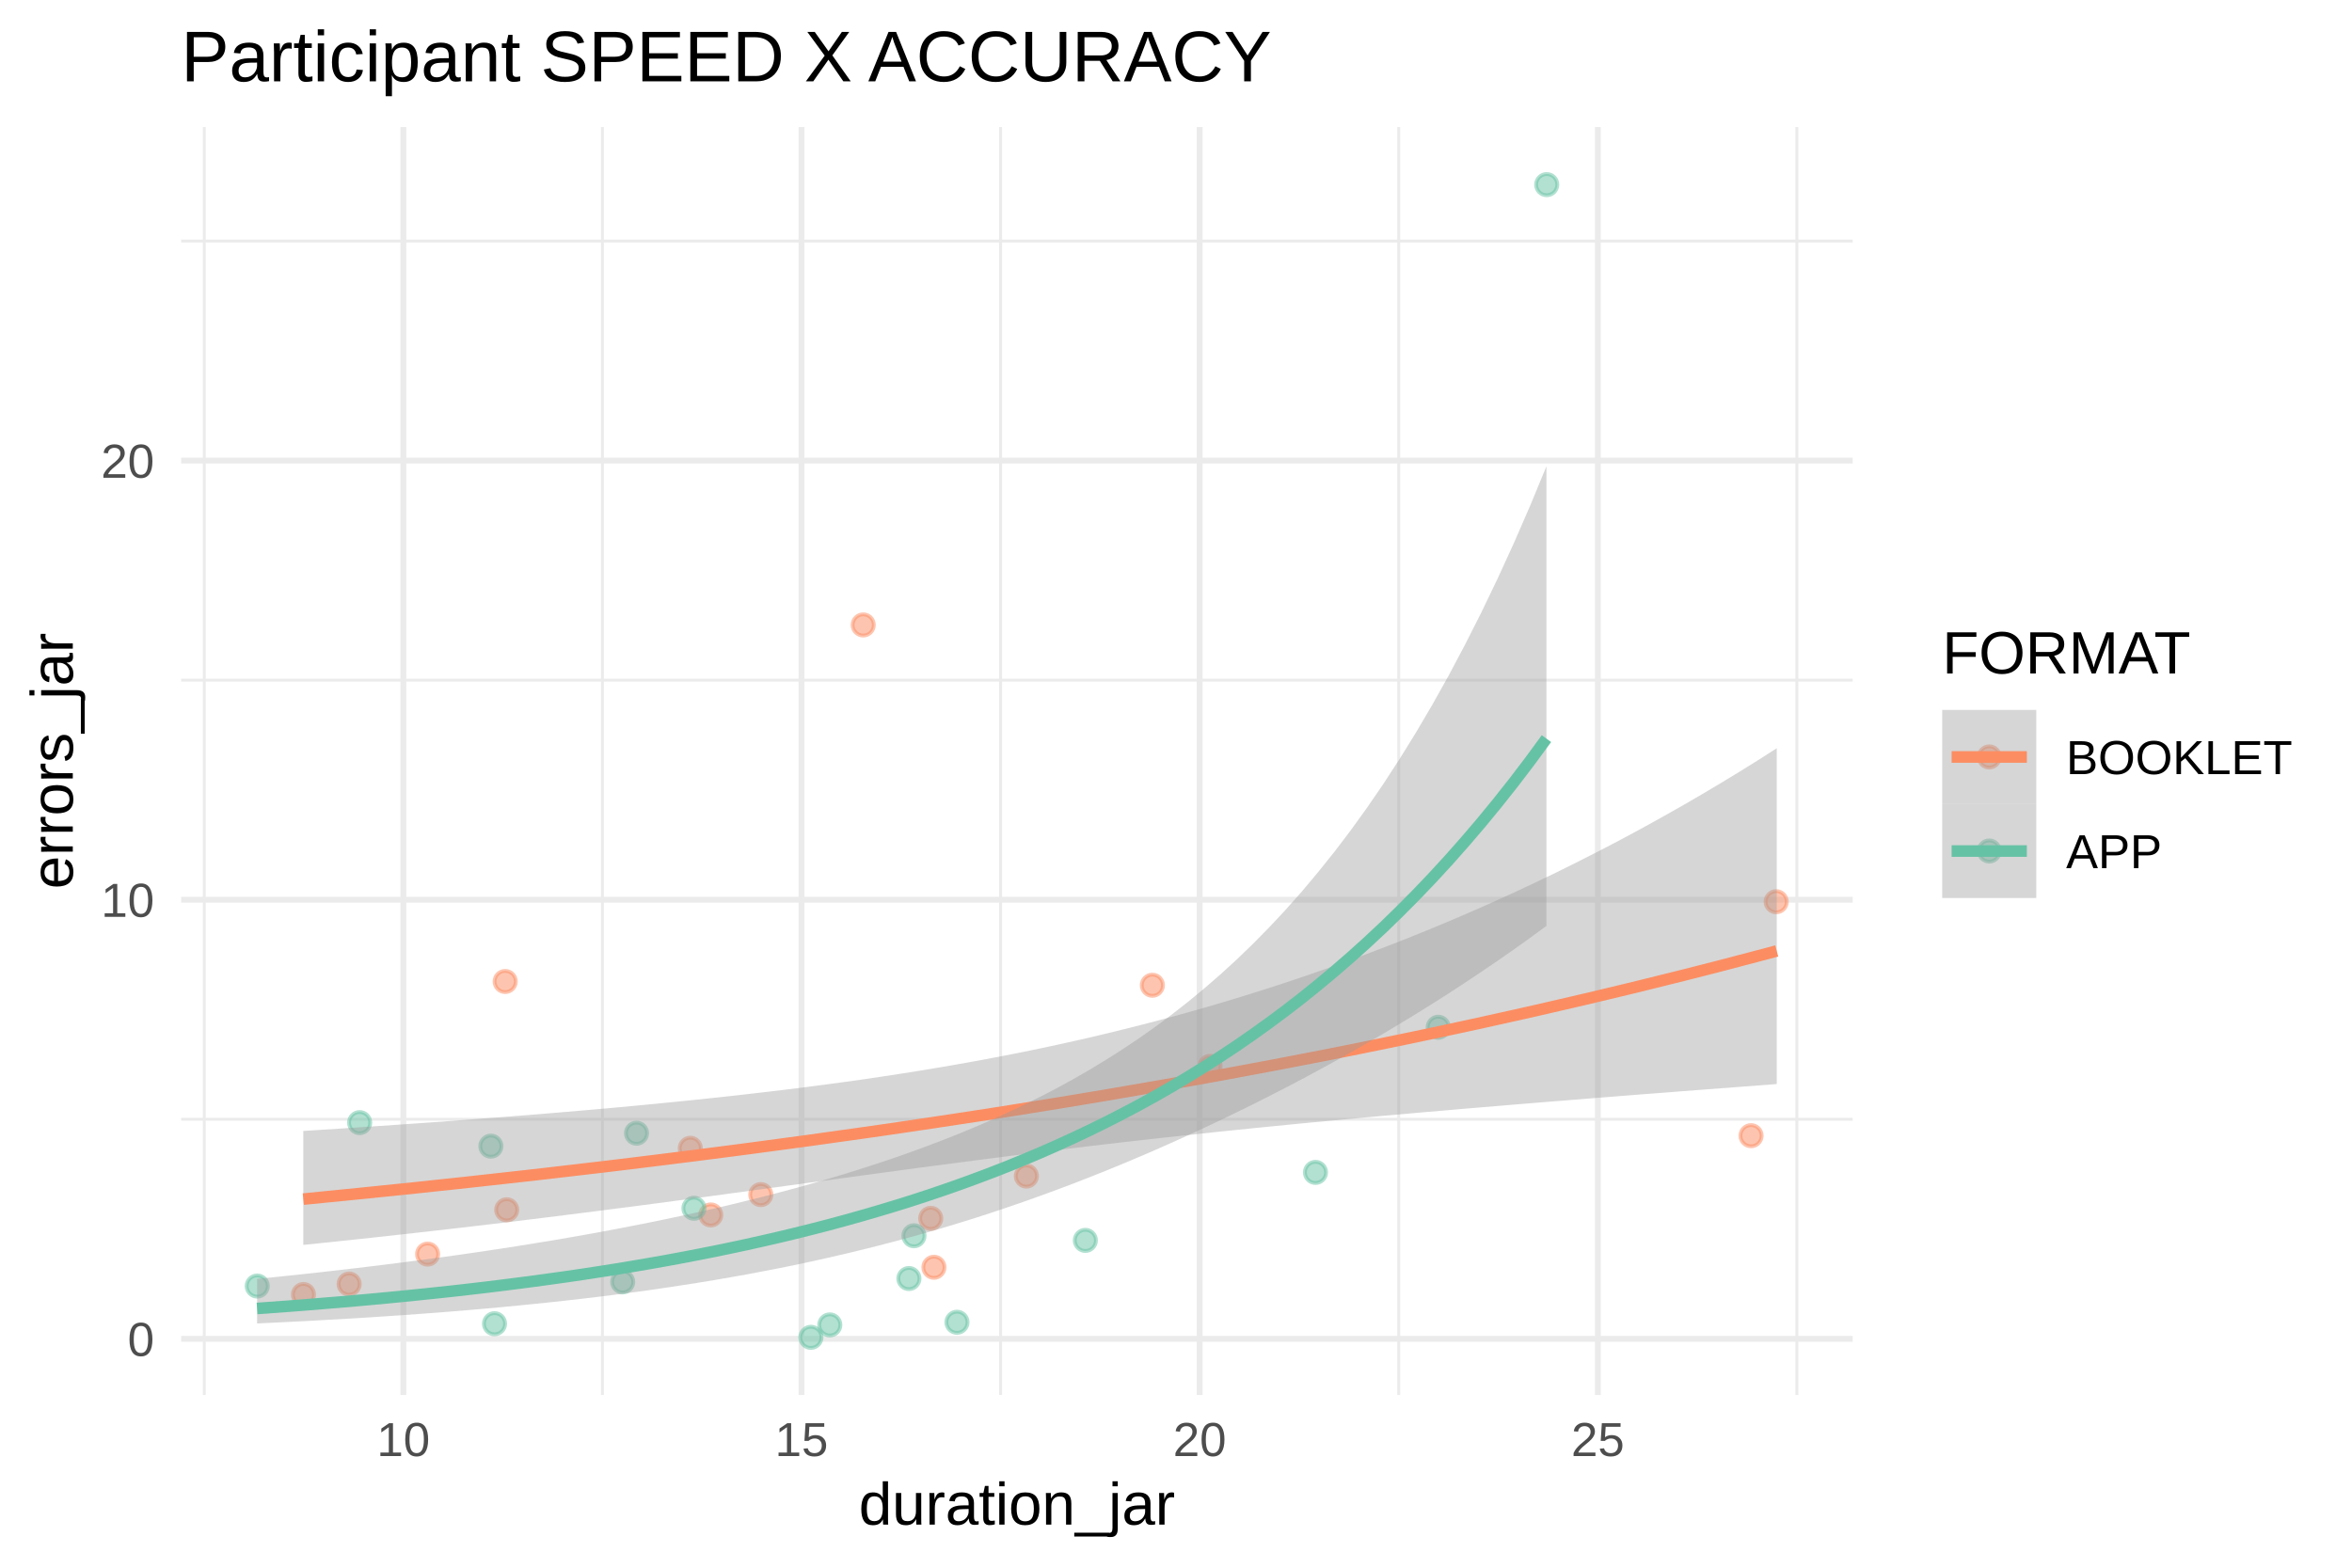
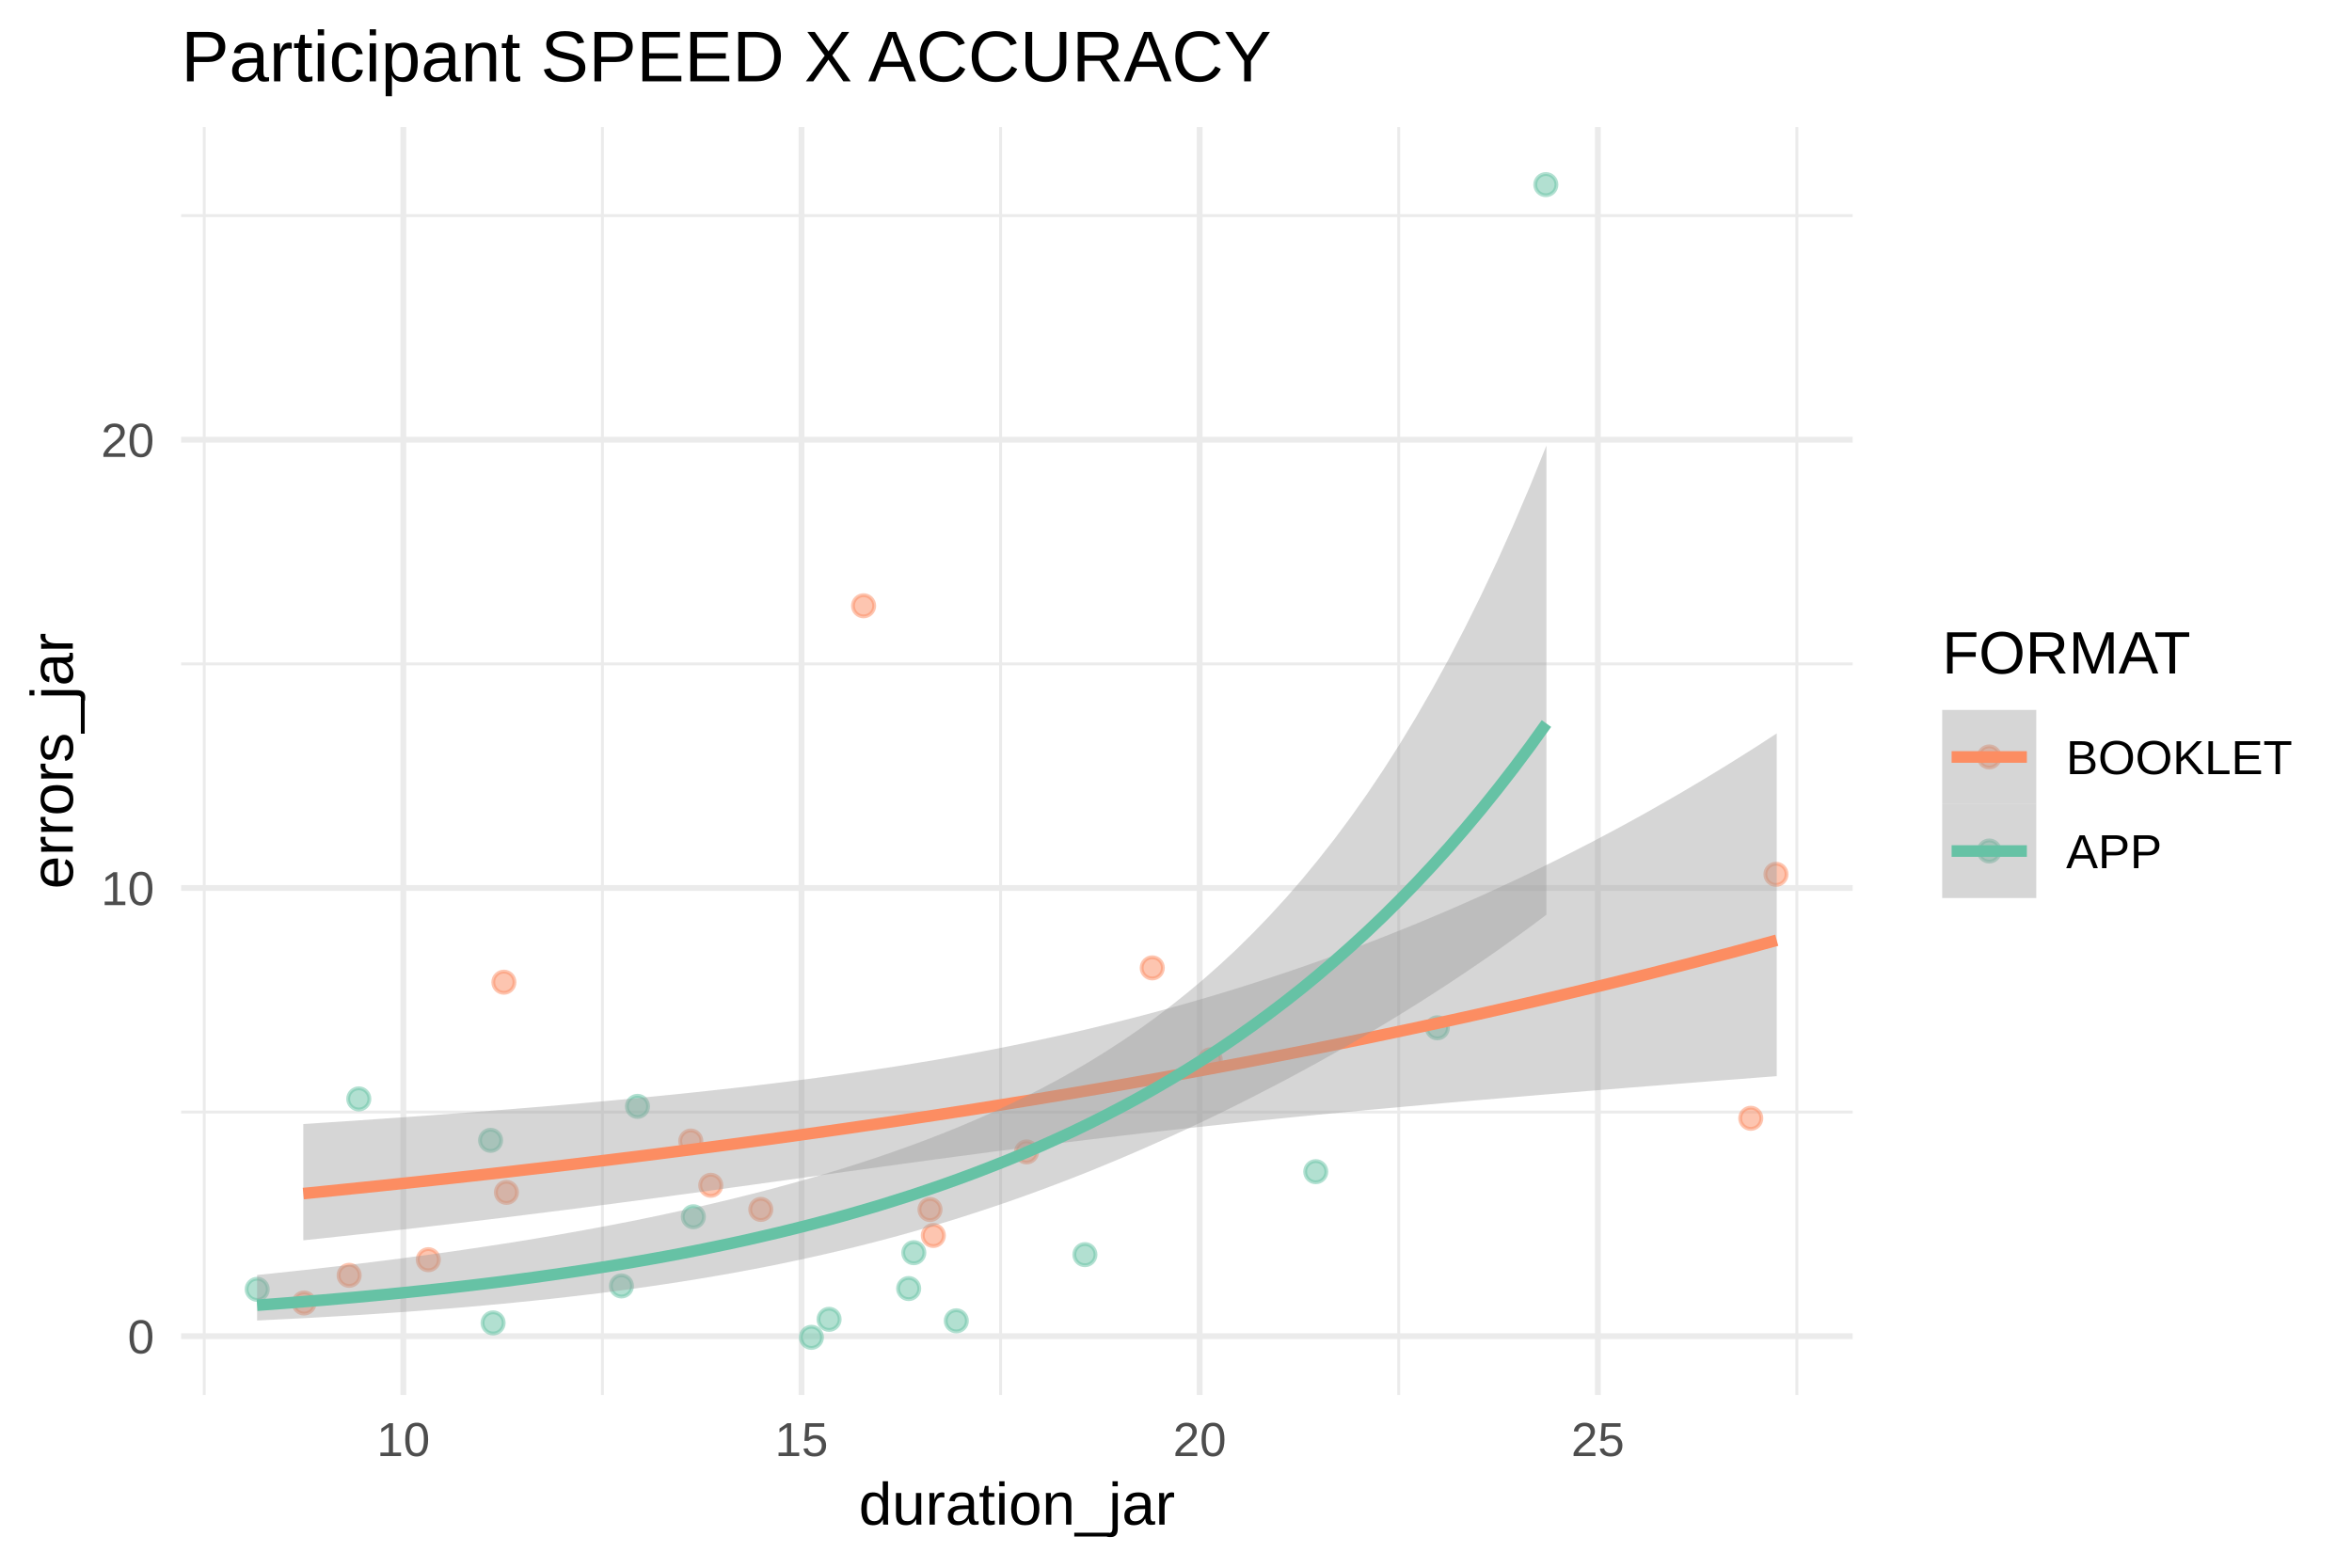
<svg xmlns="http://www.w3.org/2000/svg" class="svglite" width="432.00pt" height="288.00pt" viewBox="0 0 432.00 288.00">
  <defs>
    <style type="text/css">
    .svglite line, .svglite polyline, .svglite polygon, .svglite path, .svglite rect, .svglite circle {
      fill: none;
      stroke: #000000;
      stroke-linecap: round;
      stroke-linejoin: round;
      stroke-miterlimit: 10.00;
    }
    .svglite text {
      white-space: pre;
    }
  </style>
  </defs>
  <rect width="100%" height="100%" style="stroke: none; fill: none;" />
  <defs>
    <clipPath id="cpMC4wMHw0MzIuMDB8MC4wMHwyODguMDA=">
      <rect x="0.00" y="0.00" width="432.00" height="288.00" />
    </clipPath>
  </defs>
  <g clip-path="url(#cpMC4wMHw0MzIuMDB8MC4wMHwyODguMDA=)">
</g>
  <defs>
    <clipPath id="cpMzMuMjd8MzQwLjI5fDIzLjM0fDI1Ni4yNw==">
      <rect x="33.27" y="23.34" width="307.02" height="232.93" />
    </clipPath>
  </defs>
  <g clip-path="url(#cpMzMuMjd8MzQwLjI5fDIzLjM0fDI1Ni4yNw==)">
-     <polyline points="33.27,205.62 340.29,205.62 " style="stroke-width: 0.53; stroke: #EBEBEB; stroke-linecap: butt;" />
-     <polyline points="33.27,124.95 340.29,124.95 " style="stroke-width: 0.53; stroke: #EBEBEB; stroke-linecap: butt;" />
-     <polyline points="33.27,44.28 340.29,44.28 " style="stroke-width: 0.53; stroke: #EBEBEB; stroke-linecap: butt;" />
+     <polyline points="33.27,204.30 340.29,204.30 " style="stroke-width: 0.53; stroke: #EBEBEB; stroke-linecap: butt;" />
+     <polyline points="33.27,121.96 340.29,121.96 " style="stroke-width: 0.53; stroke: #EBEBEB; stroke-linecap: butt;" />
+     <polyline points="33.27,39.61 340.29,39.61 " style="stroke-width: 0.53; stroke: #EBEBEB; stroke-linecap: butt;" />
    <polyline points="37.52,256.27 37.52,23.34 " style="stroke-width: 0.53; stroke: #EBEBEB; stroke-linecap: butt;" />
    <polyline points="110.65,256.27 110.65,23.34 " style="stroke-width: 0.53; stroke: #EBEBEB; stroke-linecap: butt;" />
    <polyline points="183.78,256.27 183.78,23.34 " style="stroke-width: 0.53; stroke: #EBEBEB; stroke-linecap: butt;" />
    <polyline points="256.91,256.27 256.91,23.34 " style="stroke-width: 0.53; stroke: #EBEBEB; stroke-linecap: butt;" />
    <polyline points="330.04,256.27 330.04,23.34 " style="stroke-width: 0.53; stroke: #EBEBEB; stroke-linecap: butt;" />
-     <polyline points="33.27,245.96 340.29,245.96 " style="stroke-width: 1.07; stroke: #EBEBEB; stroke-linecap: butt;" />
-     <polyline points="33.27,165.29 340.29,165.29 " style="stroke-width: 1.07; stroke: #EBEBEB; stroke-linecap: butt;" />
-     <polyline points="33.27,84.61 340.29,84.61 " style="stroke-width: 1.07; stroke: #EBEBEB; stroke-linecap: butt;" />
+     <polyline points="33.27,245.47 340.29,245.47 " style="stroke-width: 1.07; stroke: #EBEBEB; stroke-linecap: butt;" />
+     <polyline points="33.27,163.13 340.29,163.13 " style="stroke-width: 1.07; stroke: #EBEBEB; stroke-linecap: butt;" />
+     <polyline points="33.27,80.78 340.29,80.78 " style="stroke-width: 1.07; stroke: #EBEBEB; stroke-linecap: butt;" />
    <polyline points="74.09,256.27 74.09,23.34 " style="stroke-width: 1.07; stroke: #EBEBEB; stroke-linecap: butt;" />
    <polyline points="147.22,256.27 147.22,23.34 " style="stroke-width: 1.07; stroke: #EBEBEB; stroke-linecap: butt;" />
    <polyline points="220.35,256.27 220.35,23.34 " style="stroke-width: 1.07; stroke: #EBEBEB; stroke-linecap: butt;" />
    <polyline points="293.48,256.27 293.48,23.34 " style="stroke-width: 1.07; stroke: #EBEBEB; stroke-linecap: butt;" />
-     <circle cx="92.79" cy="180.31" r="1.95" style="stroke-width: 0.71; stroke: #FC8D62; stroke-opacity: 0.50; fill: #FC8D62; fill-opacity: 0.50;" />
-     <circle cx="264.17" cy="188.72" r="1.95" style="stroke-width: 0.71; stroke: #66C2A5; stroke-opacity: 0.50; fill: #66C2A5; fill-opacity: 0.50;" />
-     <circle cx="130.55" cy="223.20" r="1.95" style="stroke-width: 0.71; stroke: #FC8D62; stroke-opacity: 0.50; fill: #FC8D62; fill-opacity: 0.50;" />
-     <circle cx="166.94" cy="234.88" r="1.95" style="stroke-width: 0.71; stroke: #66C2A5; stroke-opacity: 0.50; fill: #66C2A5; fill-opacity: 0.50;" />
-     <circle cx="175.77" cy="242.91" r="1.95" style="stroke-width: 0.71; stroke: #66C2A5; stroke-opacity: 0.50; fill: #66C2A5; fill-opacity: 0.50;" />
-     <circle cx="211.66" cy="181.00" r="1.95" style="stroke-width: 0.71; stroke: #FC8D62; stroke-opacity: 0.50; fill: #FC8D62; fill-opacity: 0.50;" />
-     <circle cx="127.46" cy="221.97" r="1.95" style="stroke-width: 0.71; stroke: #66C2A5; stroke-opacity: 0.50; fill: #66C2A5; fill-opacity: 0.50;" />
-     <circle cx="321.62" cy="208.64" r="1.95" style="stroke-width: 0.71; stroke: #FC8D62; stroke-opacity: 0.50; fill: #FC8D62; fill-opacity: 0.50;" />
-     <circle cx="222.25" cy="195.90" r="1.95" style="stroke-width: 0.71; stroke: #FC8D62; stroke-opacity: 0.50; fill: #FC8D62; fill-opacity: 0.50;" />
-     <circle cx="199.35" cy="227.87" r="1.95" style="stroke-width: 0.71; stroke: #66C2A5; stroke-opacity: 0.50; fill: #66C2A5; fill-opacity: 0.50;" />
-     <circle cx="116.91" cy="208.18" r="1.95" style="stroke-width: 0.71; stroke: #66C2A5; stroke-opacity: 0.50; fill: #66C2A5; fill-opacity: 0.50;" />
-     <circle cx="126.79" cy="210.95" r="1.95" style="stroke-width: 0.71; stroke: #FC8D62; stroke-opacity: 0.50; fill: #FC8D62; fill-opacity: 0.50;" />
-     <circle cx="78.54" cy="230.39" r="1.95" style="stroke-width: 0.71; stroke: #FC8D62; stroke-opacity: 0.50; fill: #FC8D62; fill-opacity: 0.50;" />
-     <circle cx="114.37" cy="235.49" r="1.95" style="stroke-width: 0.71; stroke: #66C2A5; stroke-opacity: 0.50; fill: #66C2A5; fill-opacity: 0.50;" />
-     <circle cx="90.16" cy="210.56" r="1.95" style="stroke-width: 0.71; stroke: #66C2A5; stroke-opacity: 0.50; fill: #66C2A5; fill-opacity: 0.50;" />
-     <circle cx="93.07" cy="222.25" r="1.95" style="stroke-width: 0.71; stroke: #FC8D62; stroke-opacity: 0.50; fill: #FC8D62; fill-opacity: 0.50;" />
-     <circle cx="55.74" cy="237.82" r="1.95" style="stroke-width: 0.71; stroke: #FC8D62; stroke-opacity: 0.50; fill: #FC8D62; fill-opacity: 0.50;" />
-     <circle cx="90.83" cy="243.18" r="1.95" style="stroke-width: 0.71; stroke: #66C2A5; stroke-opacity: 0.50; fill: #66C2A5; fill-opacity: 0.50;" />
-     <circle cx="47.25" cy="236.26" r="1.95" style="stroke-width: 0.71; stroke: #66C2A5; stroke-opacity: 0.50; fill: #66C2A5; fill-opacity: 0.50;" />
-     <circle cx="64.13" cy="235.89" r="1.95" style="stroke-width: 0.71; stroke: #FC8D62; stroke-opacity: 0.50; fill: #FC8D62; fill-opacity: 0.50;" />
-     <circle cx="152.41" cy="243.40" r="1.95" style="stroke-width: 0.71; stroke: #66C2A5; stroke-opacity: 0.50; fill: #66C2A5; fill-opacity: 0.50;" />
-     <circle cx="171.54" cy="232.81" r="1.95" style="stroke-width: 0.71; stroke: #FC8D62; stroke-opacity: 0.50; fill: #FC8D62; fill-opacity: 0.50;" />
-     <circle cx="188.52" cy="216.05" r="1.95" style="stroke-width: 0.71; stroke: #FC8D62; stroke-opacity: 0.50; fill: #FC8D62; fill-opacity: 0.50;" />
-     <circle cx="148.94" cy="245.68" r="1.95" style="stroke-width: 0.71; stroke: #66C2A5; stroke-opacity: 0.50; fill: #66C2A5; fill-opacity: 0.50;" />
-     <circle cx="139.74" cy="219.46" r="1.95" style="stroke-width: 0.71; stroke: #FC8D62; stroke-opacity: 0.50; fill: #FC8D62; fill-opacity: 0.50;" />
-     <circle cx="284.09" cy="33.92" r="1.95" style="stroke-width: 0.71; stroke: #66C2A5; stroke-opacity: 0.50; fill: #66C2A5; fill-opacity: 0.50;" />
-     <circle cx="170.95" cy="223.82" r="1.95" style="stroke-width: 0.71; stroke: #FC8D62; stroke-opacity: 0.50; fill: #FC8D62; fill-opacity: 0.50;" />
-     <circle cx="167.87" cy="227.02" r="1.95" style="stroke-width: 0.71; stroke: #66C2A5; stroke-opacity: 0.50; fill: #66C2A5; fill-opacity: 0.50;" />
-     <circle cx="66.06" cy="206.24" r="1.95" style="stroke-width: 0.71; stroke: #66C2A5; stroke-opacity: 0.50; fill: #66C2A5; fill-opacity: 0.50;" />
-     <circle cx="158.55" cy="114.81" r="1.95" style="stroke-width: 0.71; stroke: #FC8D62; stroke-opacity: 0.50; fill: #FC8D62; fill-opacity: 0.50;" />
-     <circle cx="241.62" cy="215.38" r="1.95" style="stroke-width: 0.71; stroke: #66C2A5; stroke-opacity: 0.50; fill: #66C2A5; fill-opacity: 0.50;" />
-     <circle cx="326.24" cy="165.66" r="1.95" style="stroke-width: 0.71; stroke: #FC8D62; stroke-opacity: 0.50; fill: #FC8D62; fill-opacity: 0.50;" />
-     <polygon points="55.71,207.77 59.13,207.55 62.56,207.33 65.98,207.10 69.41,206.87 72.83,206.64 76.26,206.40 79.69,206.16 83.11,205.91 86.54,205.65 89.96,205.39 93.39,205.13 96.81,204.86 100.24,204.58 103.67,204.29 107.09,204.00 110.52,203.70 113.94,203.39 117.37,203.07 120.79,202.74 124.22,202.40 127.65,202.05 131.07,201.69 134.50,201.32 137.92,200.93 141.35,200.53 144.77,200.12 148.20,199.69 151.63,199.24 155.05,198.78 158.48,198.30 161.90,197.79 165.33,197.27 168.75,196.73 172.18,196.16 175.61,195.57 179.03,194.96 182.46,194.32 185.88,193.66 189.31,192.97 192.73,192.25 196.16,191.50 199.59,190.73 203.01,189.92 206.44,189.08 209.86,188.22 213.29,187.32 216.71,186.39 220.14,185.43 223.57,184.44 226.99,183.41 230.42,182.35 233.84,181.26 237.27,180.13 240.69,178.97 244.12,177.77 247.55,176.54 250.97,175.28 254.40,173.97 257.82,172.64 261.25,171.26 264.67,169.85 268.10,168.40 271.53,166.91 274.95,165.39 278.38,163.82 281.80,162.22 285.23,160.58 288.65,158.89 292.08,157.16 295.51,155.40 298.93,153.59 302.36,151.73 305.78,149.83 309.21,147.89 312.63,145.90 316.06,143.86 319.49,141.78 322.91,139.65 326.34,137.46 326.34,199.15 322.91,199.41 319.49,199.67 316.06,199.93 312.63,200.19 309.21,200.45 305.78,200.72 302.36,200.98 298.93,201.25 295.51,201.52 292.08,201.79 288.65,202.07 285.23,202.34 281.80,202.62 278.38,202.90 274.95,203.19 271.53,203.47 268.10,203.76 264.67,204.06 261.25,204.35 257.82,204.66 254.40,204.96 250.97,205.27 247.55,205.59 244.12,205.91 240.69,206.23 237.27,206.56 233.84,206.90 230.42,207.24 226.99,207.59 223.57,207.94 220.14,208.31 216.71,208.68 213.29,209.05 209.86,209.43 206.44,209.82 203.01,210.22 199.59,210.62 196.16,211.04 192.73,211.45 189.31,211.88 185.88,212.31 182.46,212.75 179.03,213.19 175.61,213.64 172.18,214.09 168.75,214.54 165.33,215.00 161.90,215.47 158.48,215.93 155.05,216.40 151.63,216.87 148.20,217.33 144.77,217.80 141.35,218.27 137.92,218.74 134.50,219.20 131.07,219.67 127.65,220.13 124.22,220.58 120.79,221.04 117.37,221.49 113.94,221.93 110.52,222.37 107.09,222.81 103.67,223.24 100.24,223.67 96.81,224.09 93.39,224.51 89.96,224.92 86.54,225.32 83.11,225.72 79.69,226.11 76.26,226.50 72.83,226.88 69.41,227.26 65.98,227.63 62.56,227.99 59.13,228.35 55.71,228.70 " style="stroke-width: 0.00; stroke: none; stroke-linecap: butt; fill: #999999; fill-opacity: 0.40;" />
-     <polyline points="55.71,207.77 59.13,207.55 62.56,207.33 65.98,207.10 69.41,206.87 72.83,206.64 76.26,206.40 79.69,206.16 83.11,205.91 86.54,205.65 89.96,205.39 93.39,205.13 96.81,204.86 100.24,204.58 103.67,204.29 107.09,204.00 110.52,203.70 113.94,203.39 117.37,203.07 120.79,202.74 124.22,202.40 127.65,202.05 131.07,201.69 134.50,201.32 137.92,200.93 141.35,200.53 144.77,200.12 148.20,199.69 151.63,199.24 155.05,198.78 158.48,198.30 161.90,197.79 165.33,197.27 168.75,196.73 172.18,196.16 175.61,195.57 179.03,194.96 182.46,194.32 185.88,193.66 189.31,192.97 192.73,192.25 196.16,191.50 199.59,190.73 203.01,189.92 206.44,189.08 209.86,188.22 213.29,187.32 216.71,186.39 220.14,185.43 223.57,184.44 226.99,183.41 230.42,182.35 233.84,181.26 237.27,180.13 240.69,178.97 244.12,177.77 247.55,176.54 250.97,175.28 254.40,173.97 257.82,172.64 261.25,171.26 264.67,169.85 268.10,168.40 271.53,166.91 274.95,165.39 278.38,163.82 281.80,162.22 285.23,160.58 288.65,158.89 292.08,157.16 295.51,155.40 298.93,153.59 302.36,151.73 305.78,149.83 309.21,147.89 312.63,145.90 316.06,143.86 319.49,141.78 322.91,139.65 326.34,137.46 " style="stroke-width: 2.13; stroke: none; stroke-linecap: butt;" />
-     <polyline points="326.34,199.15 322.91,199.41 319.49,199.67 316.06,199.93 312.63,200.19 309.21,200.45 305.78,200.72 302.36,200.98 298.93,201.25 295.51,201.52 292.08,201.79 288.65,202.07 285.23,202.34 281.80,202.62 278.38,202.90 274.95,203.19 271.53,203.47 268.10,203.76 264.67,204.06 261.25,204.35 257.82,204.66 254.40,204.96 250.97,205.27 247.55,205.59 244.12,205.91 240.69,206.23 237.27,206.56 233.84,206.90 230.42,207.24 226.99,207.59 223.57,207.94 220.14,208.31 216.71,208.68 213.29,209.05 209.86,209.43 206.44,209.82 203.01,210.22 199.59,210.62 196.16,211.04 192.73,211.45 189.31,211.88 185.88,212.31 182.46,212.75 179.03,213.19 175.61,213.64 172.18,214.09 168.75,214.54 165.33,215.00 161.90,215.47 158.48,215.93 155.05,216.40 151.63,216.87 148.20,217.33 144.77,217.80 141.35,218.27 137.92,218.74 134.50,219.20 131.07,219.67 127.65,220.13 124.22,220.58 120.79,221.04 117.37,221.49 113.94,221.93 110.52,222.37 107.09,222.81 103.67,223.24 100.24,223.67 96.81,224.09 93.39,224.51 89.96,224.92 86.54,225.32 83.11,225.72 79.69,226.11 76.26,226.50 72.83,226.88 69.41,227.26 65.98,227.63 62.56,227.99 59.13,228.35 55.71,228.70 " style="stroke-width: 2.13; stroke: none; stroke-linecap: butt;" />
-     <polyline points="55.71,220.29 59.13,219.95 62.56,219.61 65.98,219.27 69.41,218.92 72.83,218.57 76.26,218.22 79.69,217.85 83.11,217.49 86.54,217.12 89.96,216.74 93.39,216.36 96.81,215.98 100.24,215.59 103.67,215.19 107.09,214.79 110.52,214.39 113.94,213.98 117.37,213.56 120.79,213.14 124.22,212.71 127.65,212.28 131.07,211.84 134.50,211.40 137.92,210.95 141.35,210.49 144.77,210.03 148.20,209.57 151.63,209.09 155.05,208.61 158.48,208.13 161.90,207.64 165.33,207.14 168.75,206.63 172.18,206.12 175.61,205.60 179.03,205.08 182.46,204.55 185.88,204.01 189.31,203.46 192.73,202.91 196.16,202.35 199.59,201.78 203.01,201.21 206.44,200.62 209.86,200.03 213.29,199.44 216.71,198.83 220.14,198.22 223.57,197.60 226.99,196.97 230.42,196.33 233.84,195.69 237.27,195.03 240.69,194.37 244.12,193.70 247.55,193.02 250.97,192.33 254.40,191.63 257.82,190.93 261.25,190.21 264.67,189.49 268.10,188.75 271.53,188.01 274.95,187.25 278.38,186.49 281.80,185.72 285.23,184.93 288.65,184.14 292.08,183.34 295.51,182.52 298.93,181.70 302.36,180.86 305.78,180.01 309.21,179.16 312.63,178.29 316.06,177.41 319.49,176.51 322.91,175.61 326.34,174.70 " style="stroke-width: 2.13; stroke: #FC8D62; stroke-linecap: butt;" />
-     <polygon points="47.22,234.94 50.22,234.64 53.22,234.33 56.22,234.01 59.21,233.68 62.21,233.34 65.21,232.99 68.21,232.63 71.20,232.26 74.20,231.88 77.20,231.49 80.20,231.09 83.20,230.68 86.19,230.25 89.19,229.81 92.19,229.36 95.19,228.89 98.18,228.41 101.18,227.92 104.18,227.41 107.18,226.88 110.18,226.34 113.17,225.78 116.17,225.20 119.17,224.61 122.17,223.99 125.16,223.36 128.16,222.70 131.16,222.02 134.16,221.32 137.15,220.59 140.15,219.84 143.15,219.06 146.15,218.26 149.15,217.42 152.14,216.56 155.14,215.66 158.14,214.72 161.14,213.75 164.13,212.75 167.13,211.70 170.13,210.60 173.13,209.46 176.13,208.27 179.12,207.03 182.12,205.73 185.12,204.37 188.12,202.95 191.11,201.46 194.11,199.90 197.11,198.26 200.11,196.53 203.10,194.72 206.10,192.82 209.10,190.81 212.10,188.70 215.10,186.48 218.09,184.14 221.09,181.67 224.09,179.07 227.09,176.33 230.08,173.45 233.08,170.40 236.08,167.20 239.08,163.82 242.07,160.26 245.07,156.52 248.07,152.57 251.07,148.41 254.07,144.04 257.06,139.44 260.06,134.60 263.06,129.50 266.06,124.14 269.05,118.50 272.05,112.58 275.05,106.34 278.05,99.79 281.05,92.90 284.04,85.66 284.04,170.10 281.05,172.29 278.05,174.43 275.05,176.52 272.05,178.56 269.05,180.56 266.06,182.51 263.06,184.42 260.06,186.29 257.06,188.11 254.07,189.90 251.07,191.65 248.07,193.36 245.07,195.03 242.07,196.67 239.08,198.28 236.08,199.85 233.08,201.39 230.08,202.90 227.09,204.37 224.09,205.82 221.09,207.24 218.09,208.62 215.10,209.97 212.10,211.30 209.10,212.59 206.10,213.85 203.10,215.08 200.11,216.27 197.11,217.44 194.11,218.57 191.11,219.67 188.12,220.74 185.12,221.77 182.12,222.78 179.12,223.75 176.13,224.68 173.13,225.59 170.13,226.46 167.13,227.30 164.13,228.11 161.14,228.89 158.14,229.64 155.14,230.36 152.14,231.05 149.15,231.72 146.15,232.36 143.15,232.97 140.15,233.55 137.15,234.12 134.16,234.65 131.16,235.17 128.16,235.66 125.16,236.13 122.17,236.58 119.17,237.02 116.17,237.43 113.17,237.82 110.18,238.20 107.18,238.56 104.18,238.90 101.18,239.23 98.18,239.54 95.19,239.84 92.19,240.13 89.19,240.40 86.19,240.66 83.20,240.91 80.20,241.15 77.20,241.37 74.20,241.59 71.20,241.79 68.21,241.99 65.21,242.18 62.21,242.35 59.21,242.52 56.22,242.69 53.22,242.84 50.22,242.99 47.22,243.13 " style="stroke-width: 0.00; stroke: none; stroke-linecap: butt; fill: #999999; fill-opacity: 0.40;" />
-     <polyline points="47.22,234.94 50.22,234.64 53.22,234.33 56.22,234.01 59.21,233.68 62.21,233.34 65.21,232.99 68.21,232.63 71.20,232.26 74.20,231.88 77.20,231.49 80.20,231.09 83.20,230.68 86.19,230.25 89.19,229.81 92.19,229.36 95.19,228.89 98.18,228.41 101.18,227.92 104.18,227.41 107.18,226.88 110.18,226.34 113.17,225.78 116.17,225.20 119.17,224.61 122.17,223.99 125.16,223.36 128.16,222.70 131.16,222.02 134.16,221.32 137.15,220.59 140.15,219.84 143.15,219.06 146.15,218.26 149.15,217.42 152.14,216.56 155.14,215.66 158.14,214.72 161.14,213.75 164.13,212.75 167.13,211.70 170.13,210.60 173.13,209.46 176.13,208.27 179.12,207.03 182.12,205.73 185.12,204.37 188.12,202.95 191.11,201.46 194.11,199.90 197.11,198.26 200.11,196.53 203.10,194.72 206.10,192.82 209.10,190.81 212.10,188.70 215.10,186.48 218.09,184.14 221.09,181.67 224.09,179.07 227.09,176.33 230.08,173.45 233.08,170.40 236.08,167.20 239.08,163.82 242.07,160.26 245.07,156.52 248.07,152.57 251.07,148.41 254.07,144.04 257.06,139.44 260.06,134.60 263.06,129.50 266.06,124.14 269.05,118.50 272.05,112.58 275.05,106.34 278.05,99.79 281.05,92.90 284.04,85.66 " style="stroke-width: 2.13; stroke: none; stroke-linecap: butt;" />
-     <polyline points="284.04,170.10 281.05,172.29 278.05,174.43 275.05,176.52 272.05,178.56 269.05,180.56 266.06,182.51 263.06,184.42 260.06,186.29 257.06,188.11 254.07,189.90 251.07,191.65 248.07,193.36 245.07,195.03 242.07,196.67 239.08,198.28 236.08,199.85 233.08,201.39 230.08,202.90 227.09,204.37 224.09,205.82 221.09,207.24 218.09,208.62 215.10,209.97 212.10,211.30 209.10,212.59 206.10,213.85 203.10,215.08 200.11,216.27 197.11,217.44 194.11,218.57 191.11,219.67 188.12,220.74 185.12,221.77 182.12,222.78 179.12,223.75 176.13,224.68 173.13,225.59 170.13,226.46 167.13,227.30 164.13,228.11 161.14,228.89 158.14,229.64 155.14,230.36 152.14,231.05 149.15,231.72 146.15,232.36 143.15,232.97 140.15,233.55 137.15,234.12 134.16,234.65 131.16,235.17 128.16,235.66 125.16,236.13 122.17,236.58 119.17,237.02 116.17,237.43 113.17,237.82 110.18,238.20 107.18,238.56 104.18,238.90 101.18,239.23 98.18,239.54 95.19,239.84 92.19,240.13 89.19,240.40 86.19,240.66 83.20,240.91 80.20,241.15 77.20,241.37 74.20,241.59 71.20,241.79 68.21,241.99 65.21,242.18 62.21,242.35 59.21,242.52 56.22,242.69 53.22,242.84 50.22,242.99 47.22,243.13 " style="stroke-width: 2.13; stroke: none; stroke-linecap: butt;" />
-     <polyline points="47.22,240.38 50.22,240.16 53.22,239.94 56.22,239.71 59.21,239.46 62.21,239.22 65.21,238.96 68.21,238.69 71.20,238.41 74.20,238.12 77.20,237.81 80.20,237.50 83.20,237.18 86.19,236.84 89.19,236.49 92.19,236.12 95.19,235.74 98.18,235.35 101.18,234.94 104.18,234.52 107.18,234.08 110.18,233.62 113.17,233.15 116.17,232.65 119.17,232.14 122.17,231.61 125.16,231.06 128.16,230.48 131.16,229.89 134.16,229.27 137.15,228.63 140.15,227.96 143.15,227.27 146.15,226.55 149.15,225.80 152.14,225.03 155.14,224.22 158.14,223.38 161.14,222.51 164.13,221.61 167.13,220.68 170.13,219.70 173.13,218.69 176.13,217.64 179.12,216.55 182.12,215.42 185.12,214.25 188.12,213.02 191.11,211.76 194.11,210.44 197.11,209.07 200.11,207.65 203.10,206.18 206.10,204.65 209.10,203.06 212.10,201.41 215.10,199.69 218.09,197.91 221.09,196.06 224.09,194.14 227.09,192.15 230.08,190.08 233.08,187.93 236.08,185.70 239.08,183.38 242.07,180.97 245.07,178.47 248.07,175.87 251.07,173.17 254.07,170.37 257.06,167.46 260.06,164.44 263.06,161.30 266.06,158.04 269.05,154.66 272.05,151.15 275.05,147.50 278.05,143.71 281.05,139.77 284.04,135.69 " style="stroke-width: 2.13; stroke: #66C2A5; stroke-linecap: butt;" />
+     <circle cx="92.55" cy="180.44" r="1.95" style="stroke-width: 0.71; stroke: #FC8D62; stroke-opacity: 0.50; fill: #FC8D62; fill-opacity: 0.50;" />
+     <circle cx="264.00" cy="188.82" r="1.95" style="stroke-width: 0.71; stroke: #66C2A5; stroke-opacity: 0.50; fill: #66C2A5; fill-opacity: 0.50;" />
+     <circle cx="130.55" cy="217.75" r="1.95" style="stroke-width: 0.71; stroke: #FC8D62; stroke-opacity: 0.50; fill: #FC8D62; fill-opacity: 0.50;" />
+     <circle cx="166.90" cy="236.72" r="1.95" style="stroke-width: 0.71; stroke: #66C2A5; stroke-opacity: 0.50; fill: #66C2A5; fill-opacity: 0.50;" />
+     <circle cx="175.65" cy="242.65" r="1.95" style="stroke-width: 0.71; stroke: #66C2A5; stroke-opacity: 0.50; fill: #66C2A5; fill-opacity: 0.50;" />
+     <circle cx="211.64" cy="177.81" r="1.95" style="stroke-width: 0.71; stroke: #FC8D62; stroke-opacity: 0.50; fill: #FC8D62; fill-opacity: 0.50;" />
+     <circle cx="127.35" cy="223.53" r="1.95" style="stroke-width: 0.71; stroke: #66C2A5; stroke-opacity: 0.50; fill: #66C2A5; fill-opacity: 0.50;" />
+     <circle cx="321.57" cy="205.44" r="1.95" style="stroke-width: 0.71; stroke: #FC8D62; stroke-opacity: 0.50; fill: #FC8D62; fill-opacity: 0.50;" />
+     <circle cx="222.29" cy="194.70" r="1.95" style="stroke-width: 0.71; stroke: #FC8D62; stroke-opacity: 0.50; fill: #FC8D62; fill-opacity: 0.50;" />
+     <circle cx="199.27" cy="230.49" r="1.95" style="stroke-width: 0.71; stroke: #66C2A5; stroke-opacity: 0.50; fill: #66C2A5; fill-opacity: 0.50;" />
+     <circle cx="117.09" cy="203.25" r="1.95" style="stroke-width: 0.71; stroke: #66C2A5; stroke-opacity: 0.50; fill: #66C2A5; fill-opacity: 0.50;" />
+     <circle cx="126.88" cy="209.62" r="1.95" style="stroke-width: 0.71; stroke: #FC8D62; stroke-opacity: 0.50; fill: #FC8D62; fill-opacity: 0.50;" />
+     <circle cx="78.67" cy="231.42" r="1.95" style="stroke-width: 0.71; stroke: #FC8D62; stroke-opacity: 0.50; fill: #FC8D62; fill-opacity: 0.50;" />
+     <circle cx="114.14" cy="236.24" r="1.95" style="stroke-width: 0.71; stroke: #66C2A5; stroke-opacity: 0.50; fill: #66C2A5; fill-opacity: 0.50;" />
+     <circle cx="90.11" cy="209.49" r="1.95" style="stroke-width: 0.71; stroke: #66C2A5; stroke-opacity: 0.50; fill: #66C2A5; fill-opacity: 0.50;" />
+     <circle cx="93.02" cy="219.05" r="1.95" style="stroke-width: 0.71; stroke: #FC8D62; stroke-opacity: 0.50; fill: #FC8D62; fill-opacity: 0.50;" />
+     <circle cx="55.85" cy="239.37" r="1.95" style="stroke-width: 0.71; stroke: #FC8D62; stroke-opacity: 0.50; fill: #FC8D62; fill-opacity: 0.50;" />
+     <circle cx="90.57" cy="243.03" r="1.95" style="stroke-width: 0.71; stroke: #66C2A5; stroke-opacity: 0.50; fill: #66C2A5; fill-opacity: 0.50;" />
+     <circle cx="47.24" cy="236.86" r="1.95" style="stroke-width: 0.71; stroke: #66C2A5; stroke-opacity: 0.50; fill: #66C2A5; fill-opacity: 0.50;" />
+     <circle cx="64.13" cy="234.29" r="1.95" style="stroke-width: 0.71; stroke: #FC8D62; stroke-opacity: 0.50; fill: #FC8D62; fill-opacity: 0.50;" />
+     <circle cx="152.28" cy="242.37" r="1.95" style="stroke-width: 0.71; stroke: #66C2A5; stroke-opacity: 0.50; fill: #66C2A5; fill-opacity: 0.50;" />
+     <circle cx="171.43" cy="226.97" r="1.95" style="stroke-width: 0.71; stroke: #FC8D62; stroke-opacity: 0.50; fill: #FC8D62; fill-opacity: 0.50;" />
+     <circle cx="188.55" cy="211.62" r="1.95" style="stroke-width: 0.71; stroke: #FC8D62; stroke-opacity: 0.50; fill: #FC8D62; fill-opacity: 0.50;" />
+     <circle cx="149.03" cy="245.68" r="1.95" style="stroke-width: 0.71; stroke: #66C2A5; stroke-opacity: 0.50; fill: #66C2A5; fill-opacity: 0.50;" />
+     <circle cx="139.74" cy="222.18" r="1.95" style="stroke-width: 0.71; stroke: #FC8D62; stroke-opacity: 0.50; fill: #FC8D62; fill-opacity: 0.50;" />
+     <circle cx="283.93" cy="33.92" r="1.95" style="stroke-width: 0.71; stroke: #66C2A5; stroke-opacity: 0.50; fill: #66C2A5; fill-opacity: 0.50;" />
+     <circle cx="170.82" cy="222.20" r="1.95" style="stroke-width: 0.71; stroke: #FC8D62; stroke-opacity: 0.50; fill: #FC8D62; fill-opacity: 0.50;" />
+     <circle cx="167.84" cy="230.13" r="1.95" style="stroke-width: 0.71; stroke: #66C2A5; stroke-opacity: 0.50; fill: #66C2A5; fill-opacity: 0.50;" />
+     <circle cx="65.90" cy="201.88" r="1.95" style="stroke-width: 0.71; stroke: #66C2A5; stroke-opacity: 0.50; fill: #66C2A5; fill-opacity: 0.50;" />
+     <circle cx="158.62" cy="111.29" r="1.95" style="stroke-width: 0.71; stroke: #FC8D62; stroke-opacity: 0.50; fill: #FC8D62; fill-opacity: 0.50;" />
+     <circle cx="241.67" cy="215.25" r="1.95" style="stroke-width: 0.71; stroke: #66C2A5; stroke-opacity: 0.50; fill: #66C2A5; fill-opacity: 0.50;" />
+     <circle cx="326.20" cy="160.62" r="1.95" style="stroke-width: 0.71; stroke: #FC8D62; stroke-opacity: 0.50; fill: #FC8D62; fill-opacity: 0.50;" />
+     <polygon points="55.71,206.50 59.13,206.27 62.56,206.05 65.98,205.82 69.41,205.58 72.83,205.34 76.26,205.10 79.69,204.85 83.11,204.59 86.54,204.34 89.96,204.07 93.39,203.80 96.81,203.52 100.24,203.24 103.67,202.95 107.09,202.65 110.52,202.34 113.94,202.02 117.37,201.70 120.79,201.36 124.22,201.02 127.65,200.66 131.07,200.29 134.50,199.91 137.92,199.52 141.35,199.11 144.77,198.69 148.20,198.25 151.63,197.79 155.05,197.32 158.48,196.82 161.90,196.31 165.33,195.78 168.75,195.22 172.18,194.65 175.61,194.04 179.03,193.42 182.46,192.77 185.88,192.09 189.31,191.38 192.73,190.65 196.16,189.89 199.59,189.10 203.01,188.27 206.44,187.42 209.86,186.54 213.29,185.62 216.71,184.67 220.14,183.69 223.57,182.68 226.99,181.63 230.42,180.55 233.84,179.43 237.27,178.28 240.69,177.10 244.12,175.88 247.55,174.62 250.97,173.33 254.40,172.00 257.82,170.63 261.25,169.23 264.67,167.79 268.10,166.31 271.53,164.79 274.95,163.23 278.38,161.64 281.80,160.00 285.23,158.32 288.65,156.60 292.08,154.84 295.51,153.03 298.93,151.19 302.36,149.29 305.78,147.35 309.21,145.37 312.63,143.34 316.06,141.26 319.49,139.13 322.91,136.96 326.34,134.73 326.34,197.70 322.91,197.96 319.49,198.23 316.06,198.49 312.63,198.76 309.21,199.03 305.78,199.30 302.36,199.57 298.93,199.84 295.51,200.12 292.08,200.39 288.65,200.67 285.23,200.95 281.80,201.24 278.38,201.53 274.95,201.82 271.53,202.11 268.10,202.40 264.67,202.70 261.25,203.01 257.82,203.32 254.40,203.63 250.97,203.94 247.55,204.27 244.12,204.59 240.69,204.92 237.27,205.26 233.84,205.61 230.42,205.96 226.99,206.31 223.57,206.67 220.14,207.04 216.71,207.42 213.29,207.80 209.86,208.19 206.44,208.59 203.01,209.00 199.59,209.41 196.16,209.83 192.73,210.25 189.31,210.69 185.88,211.13 182.46,211.57 179.03,212.03 175.61,212.48 172.18,212.94 168.75,213.41 165.33,213.88 161.90,214.35 158.48,214.83 155.05,215.30 151.63,215.78 148.20,216.26 144.77,216.74 141.35,217.21 137.92,217.69 134.50,218.16 131.07,218.64 127.65,219.11 124.22,219.57 120.79,220.04 117.37,220.50 113.94,220.95 110.52,221.40 107.09,221.85 103.67,222.29 100.24,222.72 96.81,223.15 93.39,223.58 89.96,224.00 86.54,224.41 83.11,224.82 79.69,225.22 76.26,225.62 72.83,226.00 69.41,226.39 65.98,226.76 62.56,227.13 59.13,227.50 55.71,227.86 " style="stroke-width: 0.00; stroke: none; stroke-linecap: butt; fill: #999999; fill-opacity: 0.40;" />
+     <polyline points="55.71,206.50 59.13,206.27 62.56,206.05 65.98,205.82 69.41,205.58 72.83,205.34 76.26,205.10 79.69,204.85 83.11,204.59 86.54,204.34 89.96,204.07 93.39,203.80 96.81,203.52 100.24,203.24 103.67,202.95 107.09,202.65 110.52,202.34 113.94,202.02 117.37,201.70 120.79,201.36 124.22,201.02 127.65,200.66 131.07,200.29 134.50,199.91 137.92,199.52 141.35,199.11 144.77,198.69 148.20,198.25 151.63,197.79 155.05,197.32 158.48,196.82 161.90,196.31 165.33,195.78 168.75,195.22 172.18,194.65 175.61,194.04 179.03,193.42 182.46,192.77 185.88,192.09 189.31,191.38 192.73,190.65 196.16,189.89 199.59,189.10 203.01,188.27 206.44,187.42 209.86,186.54 213.29,185.62 216.71,184.67 220.14,183.69 223.57,182.68 226.99,181.63 230.42,180.55 233.84,179.43 237.27,178.28 240.69,177.10 244.12,175.88 247.55,174.62 250.97,173.33 254.40,172.00 257.82,170.63 261.25,169.23 264.67,167.79 268.10,166.31 271.53,164.79 274.95,163.23 278.38,161.64 281.80,160.00 285.23,158.32 288.65,156.60 292.08,154.84 295.51,153.03 298.93,151.19 302.36,149.29 305.78,147.35 309.21,145.37 312.63,143.34 316.06,141.26 319.49,139.13 322.91,136.96 326.34,134.73 " style="stroke-width: 2.13; stroke: none; stroke-linecap: butt;" />
+     <polyline points="326.34,197.70 322.91,197.96 319.49,198.23 316.06,198.49 312.63,198.76 309.21,199.03 305.78,199.30 302.36,199.57 298.93,199.84 295.51,200.12 292.08,200.39 288.65,200.67 285.23,200.95 281.80,201.24 278.38,201.53 274.95,201.82 271.53,202.11 268.10,202.40 264.67,202.70 261.25,203.01 257.82,203.32 254.40,203.63 250.97,203.94 247.55,204.27 244.12,204.59 240.69,204.92 237.27,205.26 233.84,205.61 230.42,205.96 226.99,206.31 223.57,206.67 220.14,207.04 216.71,207.42 213.29,207.80 209.86,208.19 206.44,208.59 203.01,209.00 199.59,209.41 196.16,209.83 192.73,210.25 189.31,210.69 185.88,211.13 182.46,211.57 179.03,212.03 175.61,212.48 172.18,212.94 168.75,213.41 165.33,213.88 161.90,214.35 158.48,214.83 155.05,215.30 151.63,215.78 148.20,216.26 144.77,216.74 141.35,217.21 137.92,217.69 134.50,218.16 131.07,218.64 127.65,219.11 124.22,219.57 120.79,220.04 117.37,220.50 113.94,220.95 110.52,221.40 107.09,221.85 103.67,222.29 100.24,222.72 96.81,223.15 93.39,223.58 89.96,224.00 86.54,224.41 83.11,224.82 79.69,225.22 76.26,225.62 72.83,226.00 69.41,226.39 65.98,226.76 62.56,227.13 59.13,227.50 55.71,227.86 " style="stroke-width: 2.13; stroke: none; stroke-linecap: butt;" />
+     <polyline points="55.71,219.27 59.13,218.93 62.56,218.58 65.98,218.23 69.41,217.88 72.83,217.52 76.26,217.16 79.69,216.79 83.11,216.42 86.54,216.04 89.96,215.66 93.39,215.27 96.81,214.87 100.24,214.48 103.67,214.07 107.09,213.66 110.52,213.25 113.94,212.83 117.37,212.41 120.79,211.98 124.22,211.54 127.65,211.10 131.07,210.65 134.50,210.20 137.92,209.74 141.35,209.28 144.77,208.81 148.20,208.33 151.63,207.85 155.05,207.36 158.48,206.86 161.90,206.36 165.33,205.85 168.75,205.33 172.18,204.81 175.61,204.28 179.03,203.75 182.46,203.20 185.88,202.65 189.31,202.10 192.73,201.53 196.16,200.96 199.59,200.38 203.01,199.80 206.44,199.20 209.86,198.60 213.29,197.99 216.71,197.37 220.14,196.75 223.57,196.11 226.99,195.47 230.42,194.82 233.84,194.16 237.27,193.49 240.69,192.82 244.12,192.13 247.55,191.44 250.97,190.74 254.40,190.02 257.82,189.30 261.25,188.57 264.67,187.83 268.10,187.08 271.53,186.32 274.95,185.55 278.38,184.77 281.80,183.98 285.23,183.18 288.65,182.37 292.08,181.55 295.51,180.72 298.93,179.88 302.36,179.03 305.78,178.16 309.21,177.29 312.63,176.40 316.06,175.50 319.49,174.59 322.91,173.67 326.34,172.73 " style="stroke-width: 2.13; stroke: #FC8D62; stroke-linecap: butt;" />
+     <polygon points="47.22,234.23 50.22,233.92 53.22,233.60 56.22,233.28 59.21,232.94 62.21,232.60 65.21,232.24 68.21,231.87 71.20,231.50 74.20,231.11 77.20,230.71 80.20,230.30 83.20,229.88 86.19,229.44 89.19,228.99 92.19,228.53 95.19,228.06 98.18,227.57 101.18,227.06 104.18,226.54 107.18,226.00 110.18,225.45 113.17,224.88 116.17,224.29 119.17,223.68 122.17,223.05 125.16,222.40 128.16,221.73 131.16,221.04 134.16,220.32 137.15,219.58 140.15,218.82 143.15,218.02 146.15,217.20 149.15,216.35 152.14,215.46 155.14,214.55 158.14,213.59 161.14,212.60 164.13,211.57 167.13,210.50 170.13,209.39 173.13,208.22 176.13,207.01 179.12,205.74 182.12,204.41 185.12,203.03 188.12,201.58 191.11,200.05 194.11,198.46 197.11,196.78 200.11,195.03 203.10,193.18 206.10,191.23 209.10,189.19 212.10,187.03 215.10,184.76 218.09,182.37 221.09,179.86 224.09,177.20 227.09,174.41 230.08,171.46 233.08,168.35 236.08,165.08 239.08,161.63 242.07,158.00 245.07,154.18 248.07,150.15 251.07,145.91 254.07,141.44 257.06,136.75 260.06,131.80 263.06,126.60 266.06,121.13 269.05,115.38 272.05,109.33 275.05,102.96 278.05,96.27 281.05,89.24 284.04,81.85 284.04,168.04 281.05,170.28 278.05,172.46 275.05,174.60 272.05,176.68 269.05,178.72 266.06,180.71 263.06,182.66 260.06,184.57 257.06,186.43 254.07,188.25 251.07,190.04 248.07,191.78 245.07,193.49 242.07,195.17 239.08,196.80 236.08,198.41 233.08,199.98 230.08,201.52 227.09,203.03 224.09,204.51 221.09,205.95 218.09,207.36 215.10,208.74 212.10,210.09 209.10,211.41 206.10,212.70 203.10,213.95 200.11,215.18 197.11,216.36 194.11,217.52 191.11,218.64 188.12,219.73 185.12,220.79 182.12,221.81 179.12,222.80 176.13,223.76 173.13,224.68 170.13,225.57 167.13,226.43 164.13,227.26 161.14,228.05 158.14,228.82 155.14,229.56 152.14,230.26 149.15,230.94 146.15,231.59 143.15,232.22 140.15,232.82 137.15,233.39 134.16,233.94 131.16,234.46 128.16,234.97 125.16,235.45 122.17,235.91 119.17,236.35 116.17,236.77 113.17,237.17 110.18,237.56 107.18,237.92 104.18,238.27 101.18,238.61 98.18,238.93 95.19,239.23 92.19,239.53 89.19,239.80 86.19,240.07 83.20,240.32 80.20,240.56 77.20,240.80 74.20,241.02 71.20,241.22 68.21,241.43 65.21,241.62 62.21,241.80 59.21,241.97 56.22,242.14 53.22,242.29 50.22,242.44 47.22,242.59 " style="stroke-width: 0.00; stroke: none; stroke-linecap: butt; fill: #999999; fill-opacity: 0.40;" />
+     <polyline points="47.22,234.23 50.22,233.92 53.22,233.60 56.22,233.28 59.21,232.94 62.21,232.60 65.21,232.24 68.21,231.87 71.20,231.50 74.20,231.11 77.20,230.71 80.20,230.30 83.20,229.88 86.19,229.44 89.19,228.99 92.19,228.53 95.19,228.06 98.18,227.57 101.18,227.06 104.18,226.54 107.18,226.00 110.18,225.45 113.17,224.88 116.17,224.29 119.17,223.68 122.17,223.05 125.16,222.40 128.16,221.73 131.16,221.04 134.16,220.32 137.15,219.58 140.15,218.82 143.15,218.02 146.15,217.20 149.15,216.35 152.14,215.46 155.14,214.55 158.14,213.59 161.14,212.60 164.13,211.57 167.13,210.50 170.13,209.39 173.13,208.22 176.13,207.01 179.12,205.74 182.12,204.41 185.12,203.03 188.12,201.58 191.11,200.05 194.11,198.46 197.11,196.78 200.11,195.03 203.10,193.18 206.10,191.23 209.10,189.19 212.10,187.03 215.10,184.76 218.09,182.37 221.09,179.86 224.09,177.20 227.09,174.41 230.08,171.46 233.08,168.35 236.08,165.08 239.08,161.63 242.07,158.00 245.07,154.18 248.07,150.15 251.07,145.91 254.07,141.44 257.06,136.75 260.06,131.80 263.06,126.60 266.06,121.13 269.05,115.38 272.05,109.33 275.05,102.96 278.05,96.27 281.05,89.24 284.04,81.85 " style="stroke-width: 2.13; stroke: none; stroke-linecap: butt;" />
+     <polyline points="284.04,168.04 281.05,170.28 278.05,172.46 275.05,174.60 272.05,176.68 269.05,178.72 266.06,180.71 263.06,182.66 260.06,184.57 257.06,186.43 254.07,188.25 251.07,190.04 248.07,191.78 245.07,193.49 242.07,195.17 239.08,196.80 236.08,198.41 233.08,199.98 230.08,201.52 227.09,203.03 224.09,204.51 221.09,205.95 218.09,207.36 215.10,208.74 212.10,210.09 209.10,211.41 206.10,212.70 203.10,213.95 200.11,215.18 197.11,216.36 194.11,217.52 191.11,218.64 188.12,219.73 185.12,220.79 182.12,221.81 179.12,222.80 176.13,223.76 173.13,224.68 170.13,225.57 167.13,226.43 164.13,227.26 161.14,228.05 158.14,228.82 155.14,229.56 152.14,230.26 149.15,230.94 146.15,231.59 143.15,232.22 140.15,232.82 137.15,233.39 134.16,233.94 131.16,234.46 128.16,234.97 125.16,235.45 122.17,235.91 119.17,236.35 116.17,236.77 113.17,237.17 110.18,237.56 107.18,237.92 104.18,238.27 101.18,238.61 98.18,238.93 95.19,239.23 92.19,239.53 89.19,239.80 86.19,240.07 83.20,240.32 80.20,240.56 77.20,240.80 74.20,241.02 71.20,241.22 68.21,241.43 65.21,241.62 62.21,241.80 59.21,241.97 56.22,242.14 53.22,242.29 50.22,242.44 47.22,242.59 " style="stroke-width: 2.13; stroke: none; stroke-linecap: butt;" />
+     <polyline points="47.22,239.78 50.22,239.56 53.22,239.33 56.22,239.09 59.21,238.85 62.21,238.59 65.21,238.33 68.21,238.05 71.20,237.77 74.20,237.47 77.20,237.16 80.20,236.84 83.20,236.51 86.19,236.17 89.19,235.81 92.19,235.44 95.19,235.05 98.18,234.65 101.18,234.23 104.18,233.80 107.18,233.35 110.18,232.88 113.17,232.40 116.17,231.89 119.17,231.37 122.17,230.83 125.16,230.27 128.16,229.68 131.16,229.07 134.16,228.44 137.15,227.79 140.15,227.10 143.15,226.40 146.15,225.66 149.15,224.90 152.14,224.11 155.14,223.29 158.14,222.43 161.14,221.55 164.13,220.62 167.13,219.67 170.13,218.67 173.13,217.64 176.13,216.57 179.12,215.46 182.12,214.30 185.12,213.11 188.12,211.86 191.11,210.57 194.11,209.22 197.11,207.83 200.11,206.38 203.10,204.87 206.10,203.31 209.10,201.69 212.10,200.00 215.10,198.25 218.09,196.43 221.09,194.55 224.09,192.59 227.09,190.55 230.08,188.44 233.08,186.24 236.08,183.96 239.08,181.60 242.07,179.14 245.07,176.58 248.07,173.93 251.07,171.18 254.07,168.32 257.06,165.35 260.06,162.27 263.06,159.06 266.06,155.74 269.05,152.28 272.05,148.70 275.05,144.97 278.05,141.10 281.05,137.09 284.04,132.92 " style="stroke-width: 2.13; stroke: #66C2A5; stroke-linecap: butt;" />
  </g>
  <g clip-path="url(#cpMC4wMHw0MzIuMDB8MC4wMHwyODguMDA=)">
-     <text x="28.34" y="249.11" text-anchor="end" style="font-size: 8.80px;fill: #4D4D4D; font-family: &quot;Arial&quot;;" textLength="4.90px" lengthAdjust="spacingAndGlyphs">0</text>
-     <text x="28.34" y="168.44" text-anchor="end" style="font-size: 8.80px;fill: #4D4D4D; font-family: &quot;Arial&quot;;" textLength="9.79px" lengthAdjust="spacingAndGlyphs">10</text>
-     <text x="28.34" y="87.77" text-anchor="end" style="font-size: 8.80px;fill: #4D4D4D; font-family: &quot;Arial&quot;;" textLength="9.79px" lengthAdjust="spacingAndGlyphs">20</text>
+     <text x="28.34" y="248.63" text-anchor="end" style="font-size: 8.80px;fill: #4D4D4D; font-family: &quot;Arial&quot;;" textLength="4.90px" lengthAdjust="spacingAndGlyphs">0</text>
+     <text x="28.34" y="166.28" text-anchor="end" style="font-size: 8.80px;fill: #4D4D4D; font-family: &quot;Arial&quot;;" textLength="9.79px" lengthAdjust="spacingAndGlyphs">10</text>
+     <text x="28.34" y="83.94" text-anchor="end" style="font-size: 8.80px;fill: #4D4D4D; font-family: &quot;Arial&quot;;" textLength="9.79px" lengthAdjust="spacingAndGlyphs">20</text>
    <text x="74.09" y="267.50" text-anchor="middle" style="font-size: 8.80px;fill: #4D4D4D; font-family: &quot;Arial&quot;;" textLength="9.79px" lengthAdjust="spacingAndGlyphs">10</text>
    <text x="147.22" y="267.50" text-anchor="middle" style="font-size: 8.80px;fill: #4D4D4D; font-family: &quot;Arial&quot;;" textLength="9.79px" lengthAdjust="spacingAndGlyphs">15</text>
    <text x="220.35" y="267.50" text-anchor="middle" style="font-size: 8.80px;fill: #4D4D4D; font-family: &quot;Arial&quot;;" textLength="9.79px" lengthAdjust="spacingAndGlyphs">20</text>
    <text x="293.48" y="267.50" text-anchor="middle" style="font-size: 8.80px;fill: #4D4D4D; font-family: &quot;Arial&quot;;" textLength="9.79px" lengthAdjust="spacingAndGlyphs">25</text>
    <text x="186.78" y="280.09" text-anchor="middle" style="font-size: 11.00px; font-family: &quot;Arial&quot;;" textLength="58.10px" lengthAdjust="spacingAndGlyphs">duration_jar</text>
    <text transform="translate(13.37,139.80) rotate(-90)" text-anchor="middle" style="font-size: 11.00px; font-family: &quot;Arial&quot;;" textLength="47.08px" lengthAdjust="spacingAndGlyphs">errors_jar</text>
    <text x="356.73" y="123.73" style="font-size: 11.00px; font-family: &quot;Arial&quot;;" textLength="46.43px" lengthAdjust="spacingAndGlyphs">FORMAT</text>
    <circle cx="365.37" cy="139.06" r="1.95" style="stroke-width: 0.71; stroke: #FC8D62; stroke-opacity: 0.50; fill: #FC8D62; fill-opacity: 0.50;" />
    <rect x="356.73" y="130.42" width="17.28" height="17.28" style="stroke-width: 0.75; stroke: none; fill: #999999; fill-opacity: 0.40;" />
    <line x1="358.46" y1="139.06" x2="372.28" y2="139.06" style="stroke-width: 2.13; stroke: #FC8D62; stroke-linecap: butt;" />
    <circle cx="365.37" cy="156.34" r="1.95" style="stroke-width: 0.71; stroke: #66C2A5; stroke-opacity: 0.50; fill: #66C2A5; fill-opacity: 0.50;" />
    <rect x="356.73" y="147.70" width="17.28" height="17.28" style="stroke-width: 0.75; stroke: none; fill: #999999; fill-opacity: 0.40;" />
    <line x1="358.46" y1="156.34" x2="372.28" y2="156.34" style="stroke-width: 2.13; stroke: #66C2A5; stroke-linecap: butt;" />
    <text x="379.49" y="142.22" style="font-size: 8.80px; font-family: &quot;Arial&quot;;" textLength="41.55px" lengthAdjust="spacingAndGlyphs">BOOKLET</text>
    <text x="379.49" y="159.50" style="font-size: 8.80px; font-family: &quot;Arial&quot;;" textLength="17.60px" lengthAdjust="spacingAndGlyphs">APP</text>
    <text x="33.27" y="14.94" style="font-size: 13.20px; font-family: &quot;Arial&quot;;" textLength="200.86px" lengthAdjust="spacingAndGlyphs">Participant SPEED X ACCURACY</text>
  </g>
</svg>
